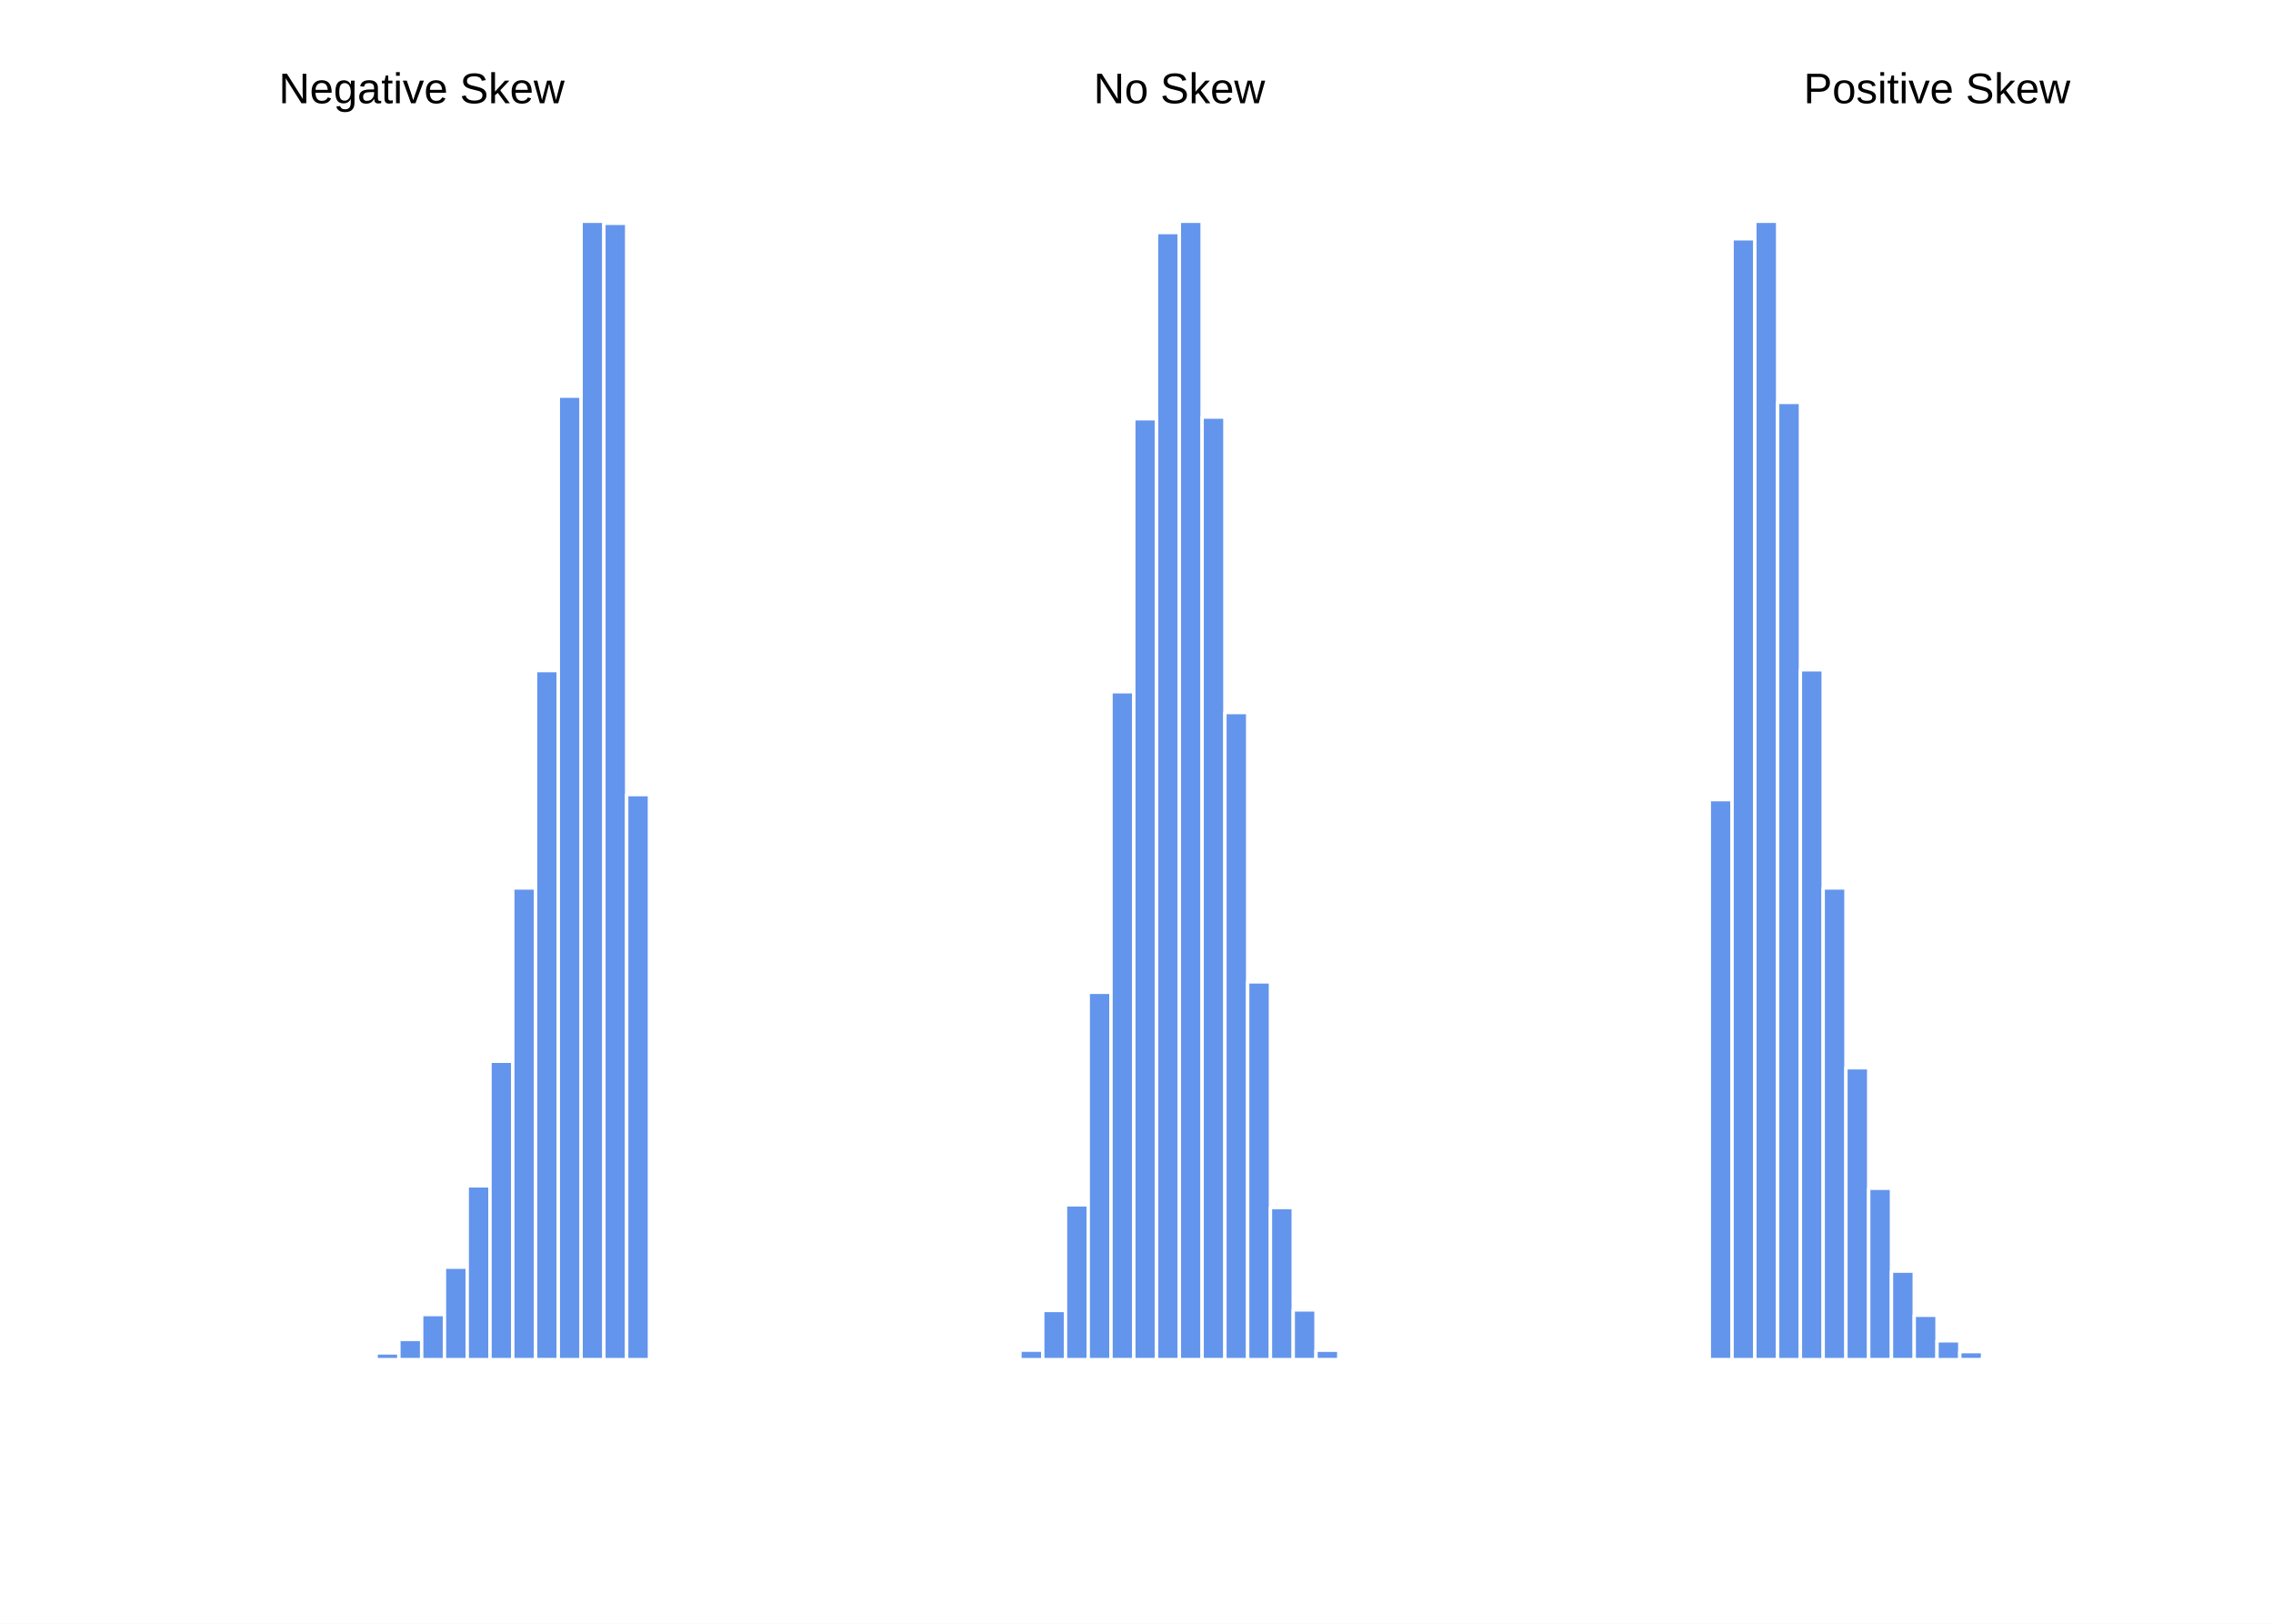
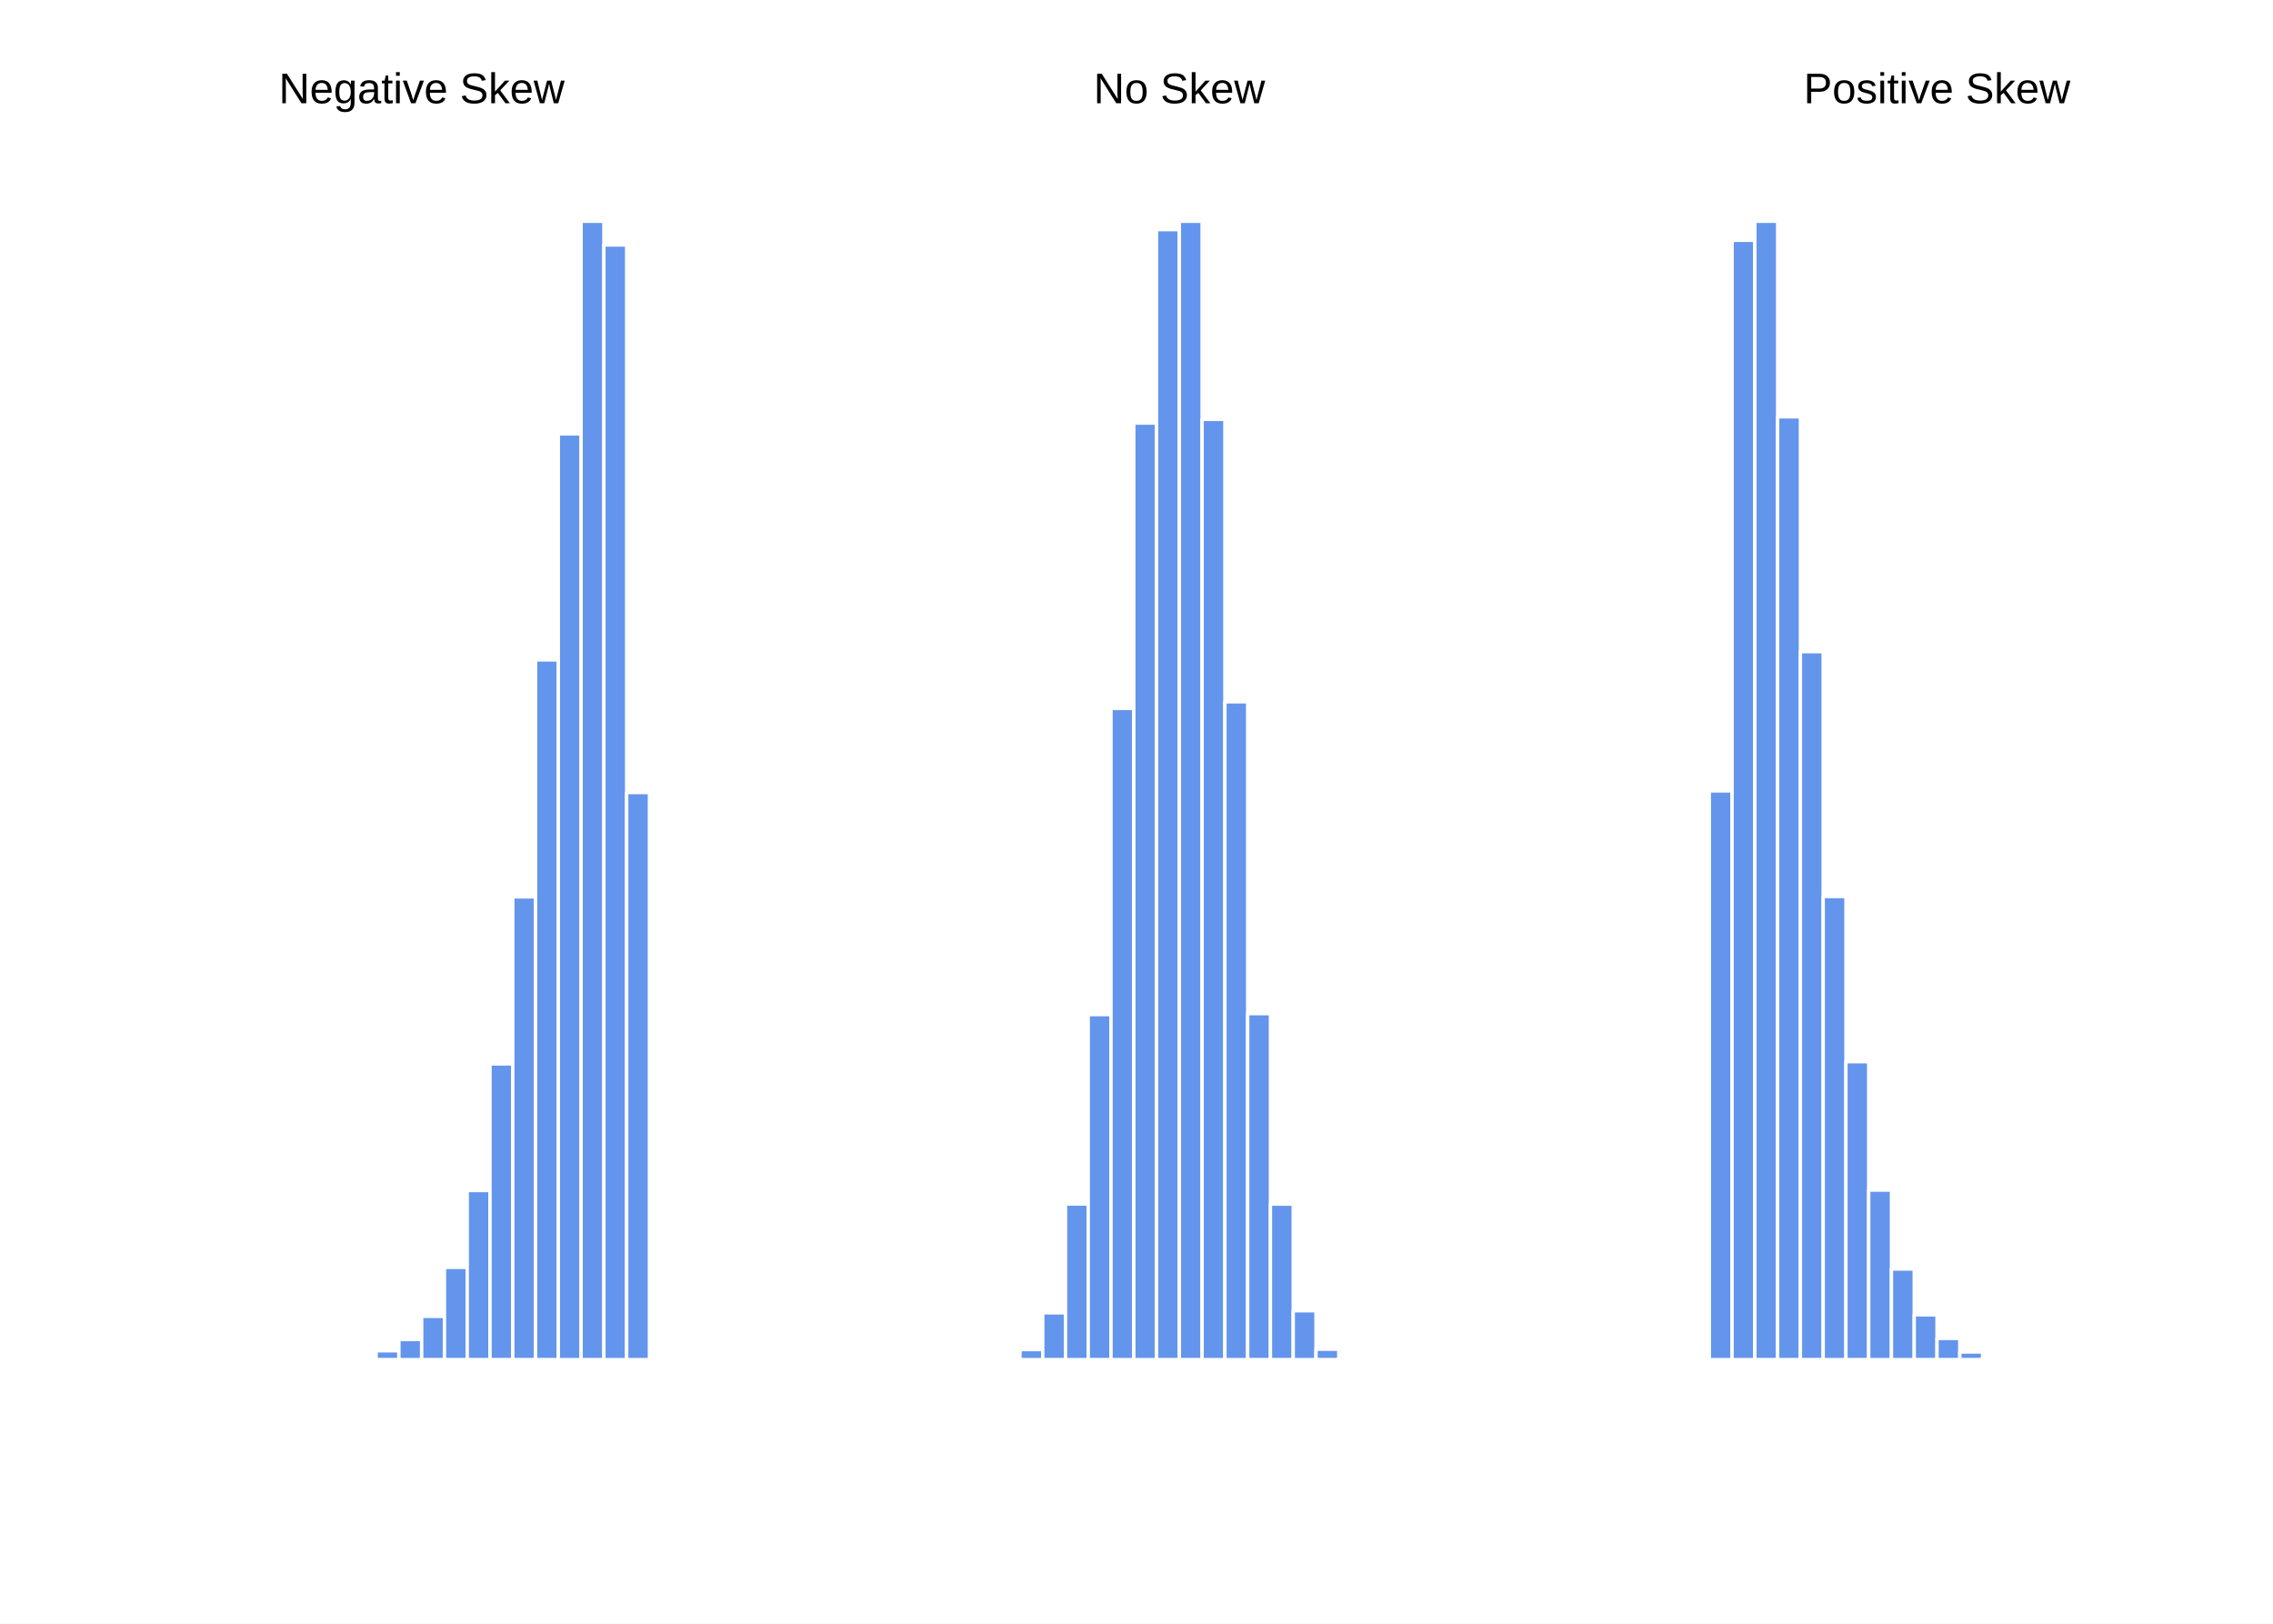
<svg xmlns="http://www.w3.org/2000/svg" class="svglite" width="504.00pt" height="360.00pt" viewBox="0 0 504.00 360.00">
  <defs>
    <style type="text/css">
    .svglite line, .svglite polyline, .svglite polygon, .svglite path, .svglite rect, .svglite circle {
      fill: none;
      stroke: #000000;
      stroke-linecap: round;
      stroke-linejoin: round;
      stroke-miterlimit: 10.00;
    }
    .svglite text {
      white-space: pre;
    }
  </style>
  </defs>
  <rect width="100%" height="100%" style="stroke: none; fill: #FFFFFF;" />
  <defs>
    <clipPath id="cpMC4wMHw1MDQuMDB8MC4wMHwzNjAuMDA=">
      <rect x="0.00" y="0.00" width="504.00" height="360.00" />
    </clipPath>
  </defs>
  <g clip-path="url(#cpMC4wMHw1MDQuMDB8MC4wMHwzNjAuMDA=)">
</g>
  <defs>
    <clipPath id="cpMzguOTd8MTQ4LjA0fDM4Ljk3fDMxMS41Mw==">
      <rect x="38.97" y="38.97" width="109.08" height="272.56" />
    </clipPath>
  </defs>
  <g clip-path="url(#cpMzguOTd8MTQ4LjA0fDM4Ljk3fDMxMS41Mw==)">
</g>
  <defs>
    <clipPath id="cpMC4wMHwxNjguMDB8MC4wMHwzNjAuMDA=">
      <rect x="0.00" y="0.00" width="168.00" height="360.00" />
    </clipPath>
  </defs>
  <g clip-path="url(#cpMC4wMHwxNjguMDB8MC4wMHwzNjAuMDA=)">
    <text x="93.50" y="22.89" text-anchor="middle" style="font-size: 9.50px; font-family: &quot;Arial&quot;;" textLength="63.38px" lengthAdjust="spacingAndGlyphs">Negative Skew</text>
  </g>
  <g clip-path="url(#cpMzguOTd8MTQ4LjA0fDM4Ljk3fDMxMS41Mw==)">
    <rect x="43.01" y="301.43" width="5.05" height="0.00" style="stroke-width: 0.75; stroke: #FFFFFF; fill: #6495ED;" />
    <rect x="48.06" y="301.43" width="5.05" height="0.00" style="stroke-width: 0.75; stroke: #FFFFFF; fill: #6495ED;" />
    <rect x="53.11" y="301.43" width="5.05" height="0.00" style="stroke-width: 0.75; stroke: #FFFFFF; fill: #6495ED;" />
    <rect x="58.16" y="301.43" width="5.05" height="0.00" style="stroke-width: 0.75; stroke: #FFFFFF; fill: #6495ED;" />
    <rect x="63.21" y="301.43" width="5.05" height="0.00" style="stroke-width: 0.75; stroke: #FFFFFF; fill: #6495ED;" />
-     <rect x="68.26" y="301.40" width="5.05" height="0.037" style="stroke-width: 0.75; stroke: #FFFFFF; fill: #6495ED;" />
-     <rect x="73.30" y="301.22" width="5.05" height="0.21" style="stroke-width: 0.75; stroke: #FFFFFF; fill: #6495ED;" />
-     <rect x="78.35" y="300.79" width="5.05" height="0.65" style="stroke-width: 0.75; stroke: #FFFFFF; fill: #6495ED;" />
-     <rect x="83.40" y="299.96" width="5.05" height="1.48" style="stroke-width: 0.75; stroke: #FFFFFF; fill: #6495ED;" />
-     <rect x="88.45" y="296.96" width="5.05" height="4.47" style="stroke-width: 0.75; stroke: #FFFFFF; fill: #6495ED;" />
-     <rect x="93.50" y="291.45" width="5.05" height="9.99" style="stroke-width: 0.75; stroke: #FFFFFF; fill: #6495ED;" />
-     <rect x="98.55" y="280.95" width="5.05" height="20.49" style="stroke-width: 0.75; stroke: #FFFFFF; fill: #6495ED;" />
-     <rect x="103.60" y="262.92" width="5.05" height="38.52" style="stroke-width: 0.75; stroke: #FFFFFF; fill: #6495ED;" />
-     <rect x="108.65" y="235.30" width="5.05" height="66.14" style="stroke-width: 0.75; stroke: #FFFFFF; fill: #6495ED;" />
-     <rect x="113.70" y="196.87" width="5.05" height="104.57" style="stroke-width: 0.75; stroke: #FFFFFF; fill: #6495ED;" />
-     <rect x="118.75" y="148.67" width="5.05" height="152.76" style="stroke-width: 0.75; stroke: #FFFFFF; fill: #6495ED;" />
-     <rect x="123.80" y="87.83" width="5.05" height="213.61" style="stroke-width: 0.75; stroke: #FFFFFF; fill: #6495ED;" />
+     <rect x="68.26" y="301.37" width="5.05" height="0.061" style="stroke-width: 0.75; stroke: #FFFFFF; fill: #6495ED;" />
+     <rect x="73.30" y="301.23" width="5.05" height="0.21" style="stroke-width: 0.75; stroke: #FFFFFF; fill: #6495ED;" />
+     <rect x="78.35" y="300.82" width="5.05" height="0.61" style="stroke-width: 0.75; stroke: #FFFFFF; fill: #6495ED;" />
+     <rect x="83.40" y="299.48" width="5.05" height="1.95" style="stroke-width: 0.75; stroke: #FFFFFF; fill: #6495ED;" />
+     <rect x="88.45" y="296.98" width="5.05" height="4.46" style="stroke-width: 0.75; stroke: #FFFFFF; fill: #6495ED;" />
+     <rect x="93.50" y="291.85" width="5.05" height="9.58" style="stroke-width: 0.75; stroke: #FFFFFF; fill: #6495ED;" />
+     <rect x="98.55" y="280.99" width="5.05" height="20.44" style="stroke-width: 0.75; stroke: #FFFFFF; fill: #6495ED;" />
+     <rect x="103.60" y="263.95" width="5.05" height="37.48" style="stroke-width: 0.75; stroke: #FFFFFF; fill: #6495ED;" />
+     <rect x="108.65" y="235.89" width="5.05" height="65.54" style="stroke-width: 0.75; stroke: #FFFFFF; fill: #6495ED;" />
+     <rect x="113.70" y="198.85" width="5.05" height="102.58" style="stroke-width: 0.75; stroke: #FFFFFF; fill: #6495ED;" />
+     <rect x="118.75" y="146.31" width="5.05" height="155.12" style="stroke-width: 0.75; stroke: #FFFFFF; fill: #6495ED;" />
+     <rect x="123.80" y="96.20" width="5.05" height="205.24" style="stroke-width: 0.75; stroke: #FFFFFF; fill: #6495ED;" />
    <rect x="128.85" y="49.06" width="5.05" height="252.37" style="stroke-width: 0.75; stroke: #FFFFFF; fill: #6495ED;" />
-     <rect x="133.90" y="49.51" width="5.05" height="251.93" style="stroke-width: 0.75; stroke: #FFFFFF; fill: #6495ED;" />
-     <rect x="138.95" y="176.17" width="5.05" height="125.27" style="stroke-width: 0.75; stroke: #FFFFFF; fill: #6495ED;" />
+     <rect x="133.90" y="54.31" width="5.05" height="247.13" style="stroke-width: 0.75; stroke: #FFFFFF; fill: #6495ED;" />
+     <rect x="138.95" y="175.71" width="5.05" height="125.73" style="stroke-width: 0.75; stroke: #FFFFFF; fill: #6495ED;" />
  </g>
  <defs>
    <clipPath id="cpMjA2Ljk3fDMxNi4wNHwzOC45N3wzMTEuNTM=">
      <rect x="206.97" y="38.97" width="109.08" height="272.56" />
    </clipPath>
  </defs>
  <g clip-path="url(#cpMjA2Ljk3fDMxNi4wNHwzOC45N3wzMTEuNTM=)">
</g>
  <defs>
    <clipPath id="cpMTY4LjAwfDMzNi4wMHwwLjAwfDM2MC4wMA==">
      <rect x="168.00" y="0.00" width="168.00" height="360.00" />
    </clipPath>
  </defs>
  <g clip-path="url(#cpMTY4LjAwfDMzNi4wMHwwLjAwfDM2MC4wMA==)">
    <text x="261.50" y="22.89" text-anchor="middle" style="font-size: 9.50px; font-family: &quot;Arial&quot;;" textLength="38.02px" lengthAdjust="spacingAndGlyphs">No Skew</text>
  </g>
  <g clip-path="url(#cpMjA2Ljk3fDMxNi4wNHwzOC45N3wzMTEuNTM=)">
    <rect x="211.01" y="301.43" width="5.05" height="0.00" style="stroke-width: 0.75; stroke: #FFFFFF; fill: #6495ED;" />
-     <rect x="216.06" y="301.42" width="5.05" height="0.015" style="stroke-width: 0.75; stroke: #FFFFFF; fill: #6495ED;" />
-     <rect x="221.11" y="301.18" width="5.05" height="0.25" style="stroke-width: 0.75; stroke: #FFFFFF; fill: #6495ED;" />
-     <rect x="226.16" y="299.35" width="5.05" height="2.09" style="stroke-width: 0.75; stroke: #FFFFFF; fill: #6495ED;" />
-     <rect x="231.21" y="290.55" width="5.05" height="10.89" style="stroke-width: 0.75; stroke: #FFFFFF; fill: #6495ED;" />
-     <rect x="236.26" y="267.12" width="5.05" height="34.32" style="stroke-width: 0.75; stroke: #FFFFFF; fill: #6495ED;" />
-     <rect x="241.30" y="220.00" width="5.05" height="81.44" style="stroke-width: 0.75; stroke: #FFFFFF; fill: #6495ED;" />
-     <rect x="246.35" y="153.37" width="5.05" height="148.06" style="stroke-width: 0.75; stroke: #FFFFFF; fill: #6495ED;" />
-     <rect x="251.40" y="92.85" width="5.05" height="208.58" style="stroke-width: 0.75; stroke: #FFFFFF; fill: #6495ED;" />
-     <rect x="256.45" y="51.56" width="5.05" height="249.87" style="stroke-width: 0.75; stroke: #FFFFFF; fill: #6495ED;" />
+     <rect x="216.06" y="301.43" width="5.05" height="0.00" style="stroke-width: 0.75; stroke: #FFFFFF; fill: #6495ED;" />
+     <rect x="221.11" y="301.20" width="5.05" height="0.23" style="stroke-width: 0.75; stroke: #FFFFFF; fill: #6495ED;" />
+     <rect x="226.16" y="299.22" width="5.05" height="2.22" style="stroke-width: 0.75; stroke: #FFFFFF; fill: #6495ED;" />
+     <rect x="231.21" y="291.07" width="5.05" height="10.36" style="stroke-width: 0.75; stroke: #FFFFFF; fill: #6495ED;" />
+     <rect x="236.26" y="266.95" width="5.05" height="34.49" style="stroke-width: 0.75; stroke: #FFFFFF; fill: #6495ED;" />
+     <rect x="241.30" y="224.95" width="5.05" height="76.48" style="stroke-width: 0.75; stroke: #FFFFFF; fill: #6495ED;" />
+     <rect x="246.35" y="157.06" width="5.05" height="144.38" style="stroke-width: 0.75; stroke: #FFFFFF; fill: #6495ED;" />
+     <rect x="251.40" y="93.80" width="5.05" height="207.64" style="stroke-width: 0.75; stroke: #FFFFFF; fill: #6495ED;" />
+     <rect x="256.45" y="50.91" width="5.05" height="250.52" style="stroke-width: 0.75; stroke: #FFFFFF; fill: #6495ED;" />
    <rect x="261.50" y="49.06" width="5.05" height="252.37" style="stroke-width: 0.75; stroke: #FFFFFF; fill: #6495ED;" />
-     <rect x="266.55" y="92.47" width="5.05" height="208.96" style="stroke-width: 0.75; stroke: #FFFFFF; fill: #6495ED;" />
-     <rect x="271.60" y="157.98" width="5.05" height="143.46" style="stroke-width: 0.75; stroke: #FFFFFF; fill: #6495ED;" />
-     <rect x="276.65" y="217.69" width="5.05" height="83.75" style="stroke-width: 0.75; stroke: #FFFFFF; fill: #6495ED;" />
-     <rect x="281.70" y="267.72" width="5.05" height="33.72" style="stroke-width: 0.75; stroke: #FFFFFF; fill: #6495ED;" />
-     <rect x="286.75" y="290.43" width="5.05" height="11.00" style="stroke-width: 0.75; stroke: #FFFFFF; fill: #6495ED;" />
-     <rect x="291.80" y="299.36" width="5.05" height="2.07" style="stroke-width: 0.75; stroke: #FFFFFF; fill: #6495ED;" />
-     <rect x="296.85" y="301.23" width="5.05" height="0.21" style="stroke-width: 0.75; stroke: #FFFFFF; fill: #6495ED;" />
+     <rect x="266.55" y="92.98" width="5.05" height="208.46" style="stroke-width: 0.75; stroke: #FFFFFF; fill: #6495ED;" />
+     <rect x="271.60" y="155.60" width="5.05" height="145.84" style="stroke-width: 0.75; stroke: #FFFFFF; fill: #6495ED;" />
+     <rect x="276.65" y="224.73" width="5.05" height="76.70" style="stroke-width: 0.75; stroke: #FFFFFF; fill: #6495ED;" />
+     <rect x="281.70" y="266.96" width="5.05" height="34.47" style="stroke-width: 0.75; stroke: #FFFFFF; fill: #6495ED;" />
+     <rect x="286.75" y="290.62" width="5.05" height="10.82" style="stroke-width: 0.75; stroke: #FFFFFF; fill: #6495ED;" />
+     <rect x="291.80" y="299.13" width="5.05" height="2.30" style="stroke-width: 0.75; stroke: #FFFFFF; fill: #6495ED;" />
+     <rect x="296.85" y="301.08" width="5.05" height="0.35" style="stroke-width: 0.75; stroke: #FFFFFF; fill: #6495ED;" />
    <rect x="301.90" y="301.43" width="5.05" height="0.00" style="stroke-width: 0.75; stroke: #FFFFFF; fill: #6495ED;" />
    <rect x="306.95" y="301.43" width="5.05" height="0.00" style="stroke-width: 0.75; stroke: #FFFFFF; fill: #6495ED;" />
  </g>
  <defs>
    <clipPath id="cpMzc0Ljk3fDQ4NC4wNHwzOC45N3wzMTEuNTM=">
      <rect x="374.97" y="38.97" width="109.08" height="272.56" />
    </clipPath>
  </defs>
  <g clip-path="url(#cpMzc0Ljk3fDQ4NC4wNHwzOC45N3wzMTEuNTM=)">
</g>
  <defs>
    <clipPath id="cpMzM2LjAwfDUwNC4wMHwwLjAwfDM2MC4wMA==">
      <rect x="336.00" y="0.00" width="168.00" height="360.00" />
    </clipPath>
  </defs>
  <g clip-path="url(#cpMzM2LjAwfDUwNC4wMHwwLjAwfDM2MC4wMA==)">
    <text x="429.50" y="22.89" text-anchor="middle" style="font-size: 9.50px; font-family: &quot;Arial&quot;;" textLength="59.15px" lengthAdjust="spacingAndGlyphs">Positive Skew</text>
  </g>
  <g clip-path="url(#cpMzc0Ljk3fDQ4NC4wNHwzOC45N3wzMTEuNTM=)">
-     <rect x="379.01" y="177.29" width="5.05" height="124.14" style="stroke-width: 0.75; stroke: #FFFFFF; fill: #6495ED;" />
-     <rect x="384.06" y="52.94" width="5.05" height="248.50" style="stroke-width: 0.75; stroke: #FFFFFF; fill: #6495ED;" />
+     <rect x="379.01" y="175.35" width="5.05" height="126.09" style="stroke-width: 0.75; stroke: #FFFFFF; fill: #6495ED;" />
+     <rect x="384.06" y="53.28" width="5.05" height="248.16" style="stroke-width: 0.75; stroke: #FFFFFF; fill: #6495ED;" />
    <rect x="389.11" y="49.06" width="5.05" height="252.37" style="stroke-width: 0.75; stroke: #FFFFFF; fill: #6495ED;" />
-     <rect x="394.16" y="89.21" width="5.05" height="212.23" style="stroke-width: 0.75; stroke: #FFFFFF; fill: #6495ED;" />
-     <rect x="399.21" y="148.50" width="5.05" height="152.94" style="stroke-width: 0.75; stroke: #FFFFFF; fill: #6495ED;" />
-     <rect x="404.26" y="196.87" width="5.05" height="104.57" style="stroke-width: 0.75; stroke: #FFFFFF; fill: #6495ED;" />
-     <rect x="409.30" y="236.73" width="5.05" height="64.71" style="stroke-width: 0.75; stroke: #FFFFFF; fill: #6495ED;" />
-     <rect x="414.35" y="263.45" width="5.05" height="37.98" style="stroke-width: 0.75; stroke: #FFFFFF; fill: #6495ED;" />
-     <rect x="419.40" y="281.83" width="5.05" height="19.60" style="stroke-width: 0.75; stroke: #FFFFFF; fill: #6495ED;" />
-     <rect x="424.45" y="291.61" width="5.05" height="9.82" style="stroke-width: 0.75; stroke: #FFFFFF; fill: #6495ED;" />
-     <rect x="429.50" y="297.28" width="5.05" height="4.16" style="stroke-width: 0.75; stroke: #FFFFFF; fill: #6495ED;" />
-     <rect x="434.55" y="299.67" width="5.05" height="1.76" style="stroke-width: 0.75; stroke: #FFFFFF; fill: #6495ED;" />
-     <rect x="439.60" y="300.87" width="5.05" height="0.57" style="stroke-width: 0.75; stroke: #FFFFFF; fill: #6495ED;" />
-     <rect x="444.65" y="301.15" width="5.05" height="0.28" style="stroke-width: 0.75; stroke: #FFFFFF; fill: #6495ED;" />
-     <rect x="449.70" y="301.42" width="5.05" height="0.012" style="stroke-width: 0.75; stroke: #FFFFFF; fill: #6495ED;" />
-     <rect x="454.75" y="301.41" width="5.05" height="0.025" style="stroke-width: 0.75; stroke: #FFFFFF; fill: #6495ED;" />
+     <rect x="394.16" y="92.42" width="5.05" height="209.01" style="stroke-width: 0.75; stroke: #FFFFFF; fill: #6495ED;" />
+     <rect x="399.21" y="144.48" width="5.05" height="156.95" style="stroke-width: 0.75; stroke: #FFFFFF; fill: #6495ED;" />
+     <rect x="404.26" y="198.76" width="5.05" height="102.68" style="stroke-width: 0.75; stroke: #FFFFFF; fill: #6495ED;" />
+     <rect x="409.30" y="235.39" width="5.05" height="66.04" style="stroke-width: 0.75; stroke: #FFFFFF; fill: #6495ED;" />
+     <rect x="414.35" y="263.86" width="5.05" height="37.58" style="stroke-width: 0.75; stroke: #FFFFFF; fill: #6495ED;" />
+     <rect x="419.40" y="281.35" width="5.05" height="20.09" style="stroke-width: 0.75; stroke: #FFFFFF; fill: #6495ED;" />
+     <rect x="424.45" y="291.52" width="5.05" height="9.91" style="stroke-width: 0.75; stroke: #FFFFFF; fill: #6495ED;" />
+     <rect x="429.50" y="296.75" width="5.05" height="4.68" style="stroke-width: 0.75; stroke: #FFFFFF; fill: #6495ED;" />
+     <rect x="434.55" y="299.75" width="5.05" height="1.68" style="stroke-width: 0.75; stroke: #FFFFFF; fill: #6495ED;" />
+     <rect x="439.60" y="300.90" width="5.05" height="0.53" style="stroke-width: 0.75; stroke: #FFFFFF; fill: #6495ED;" />
+     <rect x="444.65" y="301.21" width="5.05" height="0.22" style="stroke-width: 0.75; stroke: #FFFFFF; fill: #6495ED;" />
+     <rect x="449.70" y="301.40" width="5.05" height="0.037" style="stroke-width: 0.75; stroke: #FFFFFF; fill: #6495ED;" />
+     <rect x="454.75" y="301.43" width="5.05" height="0.00" style="stroke-width: 0.75; stroke: #FFFFFF; fill: #6495ED;" />
    <rect x="459.80" y="301.43" width="5.05" height="0.00" style="stroke-width: 0.75; stroke: #FFFFFF; fill: #6495ED;" />
    <rect x="464.85" y="301.43" width="5.05" height="0.00" style="stroke-width: 0.75; stroke: #FFFFFF; fill: #6495ED;" />
    <rect x="469.90" y="301.43" width="5.05" height="0.00" style="stroke-width: 0.75; stroke: #FFFFFF; fill: #6495ED;" />
    <rect x="474.95" y="301.43" width="5.05" height="0.00" style="stroke-width: 0.75; stroke: #FFFFFF; fill: #6495ED;" />
  </g>
</svg>
